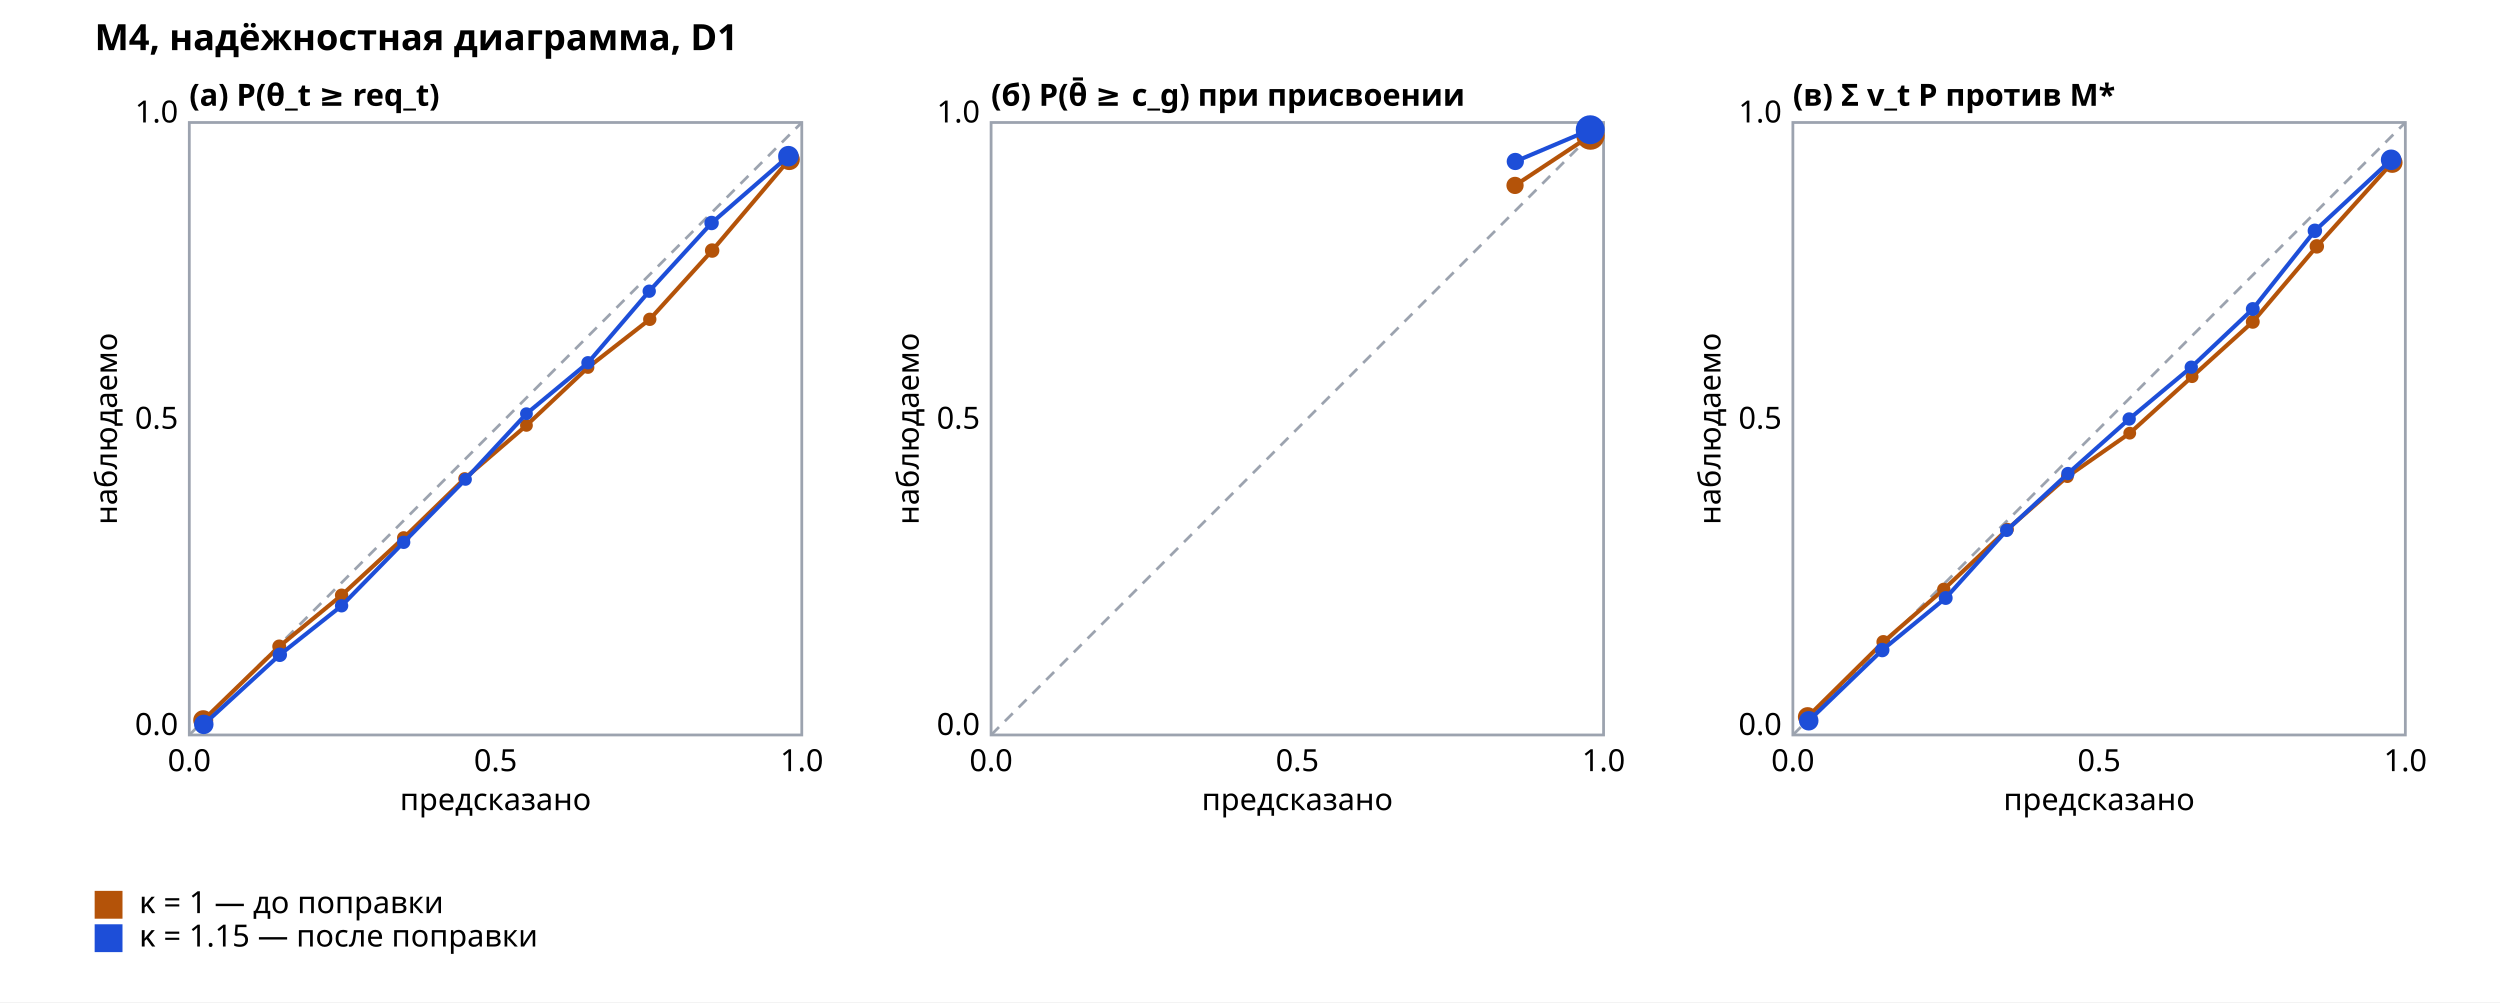
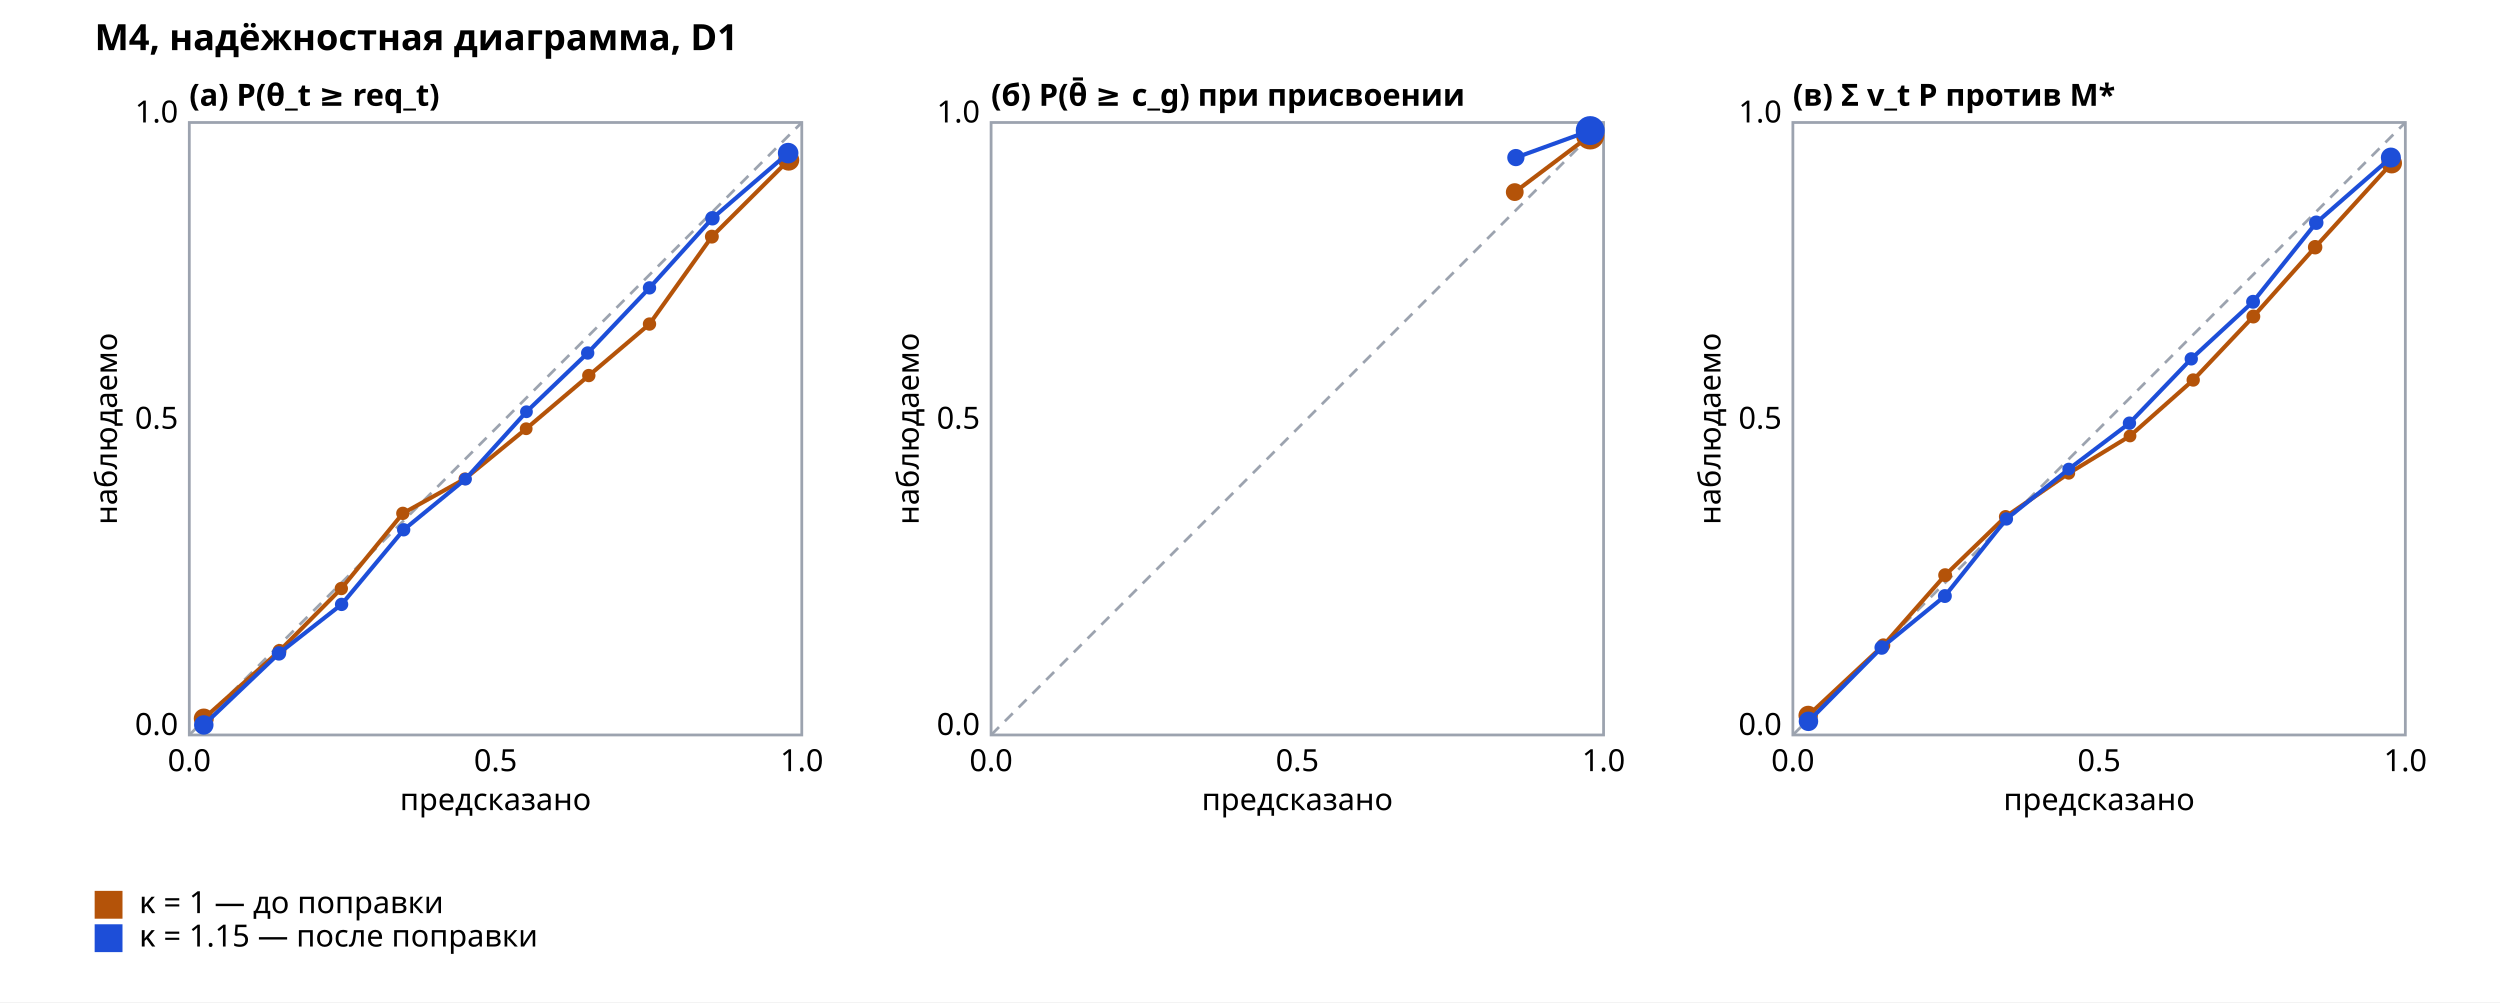
<svg xmlns="http://www.w3.org/2000/svg" width="898" height="360" viewBox="0 0 898 360" font-family="sans-serif" font-size="11">
  <rect width="898" height="360" fill="#ffffff" />
  <text x="34" y="18" font-size="13" font-weight="bold">M4, надёжностная диаграмма, D1</text>
  <text x="68" y="38" font-weight="bold">(а) P(θ_t ≥ req_t)</text>
  <rect x="68" y="44" width="220" height="220" fill="none" stroke="#9ca3af" />
  <text x="68.0" y="277.0" text-anchor="middle">0.0</text>
  <text x="64.0" y="264.0" text-anchor="end">0.0</text>
  <text x="178.0" y="277.0" text-anchor="middle">0.5</text>
  <text x="64.0" y="154.0" text-anchor="end">0.5</text>
  <text x="288.0" y="277.0" text-anchor="middle">1.0</text>
  <text x="64.0" y="44.0" text-anchor="end">1.0</text>
  <line x1="68.0" y1="264.0" x2="288.0" y2="44.0" stroke="#9ca3af" stroke-dasharray="4 3" />
  <text x="178.0" y="291.0" text-anchor="middle">предсказано</text>
  <text x="42.0" y="154.0" text-anchor="middle" transform="rotate(-90 42.0 154.0)">наблюдаемо</text>
-   <polyline fill="none" stroke="#b45309" stroke-width="1.5" points="73.0,258.7 100.3,232.2 122.7,213.8 145.0,193.2 166.9,171.9 189.1,152.8 211.2,132.0 233.4,114.7 255.8,90.0 283.5,57.3" />
-   <circle cx="73.0" cy="258.7" r="3.6" fill="#b45309" />
-   <circle cx="100.3" cy="232.2" r="2.5" fill="#b45309" />
-   <circle cx="122.7" cy="213.8" r="2.4" fill="#b45309" />
-   <circle cx="145.0" cy="193.2" r="2.4" fill="#b45309" />
-   <circle cx="166.9" cy="171.9" r="2.3" fill="#b45309" />
-   <circle cx="189.1" cy="152.8" r="2.3" fill="#b45309" />
-   <circle cx="211.2" cy="132.0" r="2.3" fill="#b45309" />
-   <circle cx="233.4" cy="114.7" r="2.4" fill="#b45309" />
-   <circle cx="255.8" cy="90.0" r="2.6" fill="#b45309" />
-   <circle cx="283.5" cy="57.3" r="3.8" fill="#b45309" />
-   <polyline fill="none" stroke="#1d4ed8" stroke-width="1.5" points="73.2,260.2 100.5,235.2 122.7,217.6 145.0,194.8 167.2,172.2 189.1,148.6 211.2,130.3 233.2,104.6 255.6,80.1 283.2,56.1" />
-   <circle cx="73.2" cy="260.2" r="3.5" fill="#1d4ed8" />
-   <circle cx="100.5" cy="235.2" r="2.6" fill="#1d4ed8" />
-   <circle cx="122.7" cy="217.6" r="2.4" fill="#1d4ed8" />
-   <circle cx="145.0" cy="194.8" r="2.4" fill="#1d4ed8" />
-   <circle cx="167.2" cy="172.2" r="2.3" fill="#1d4ed8" />
-   <circle cx="189.1" cy="148.6" r="2.3" fill="#1d4ed8" />
-   <circle cx="211.2" cy="130.3" r="2.4" fill="#1d4ed8" />
-   <circle cx="233.2" cy="104.6" r="2.4" fill="#1d4ed8" />
-   <circle cx="255.6" cy="80.1" r="2.6" fill="#1d4ed8" />
-   <circle cx="283.2" cy="56.1" r="3.7" fill="#1d4ed8" />
+   <polyline fill="none" stroke="#b45309" stroke-width="1.5" points="73.2,258.1 100.4,233.8 122.6,211.4 144.7,184.4 167.0,172.0 189.0,154.0 211.5,134.9 233.3,116.4 255.7,85.0 283.3,57.5" />
+   <circle cx="73.2" cy="258.1" r="3.6" fill="#b45309" />
+   <circle cx="100.4" cy="233.8" r="2.5" fill="#b45309" />
+   <circle cx="122.6" cy="211.4" r="2.4" fill="#b45309" />
+   <circle cx="144.7" cy="184.4" r="2.4" fill="#b45309" />
+   <circle cx="167.0" cy="172.0" r="2.3" fill="#b45309" />
+   <circle cx="189.0" cy="154.0" r="2.3" fill="#b45309" />
+   <circle cx="211.5" cy="134.9" r="2.4" fill="#b45309" />
+   <circle cx="233.3" cy="116.4" r="2.4" fill="#b45309" />
+   <circle cx="255.7" cy="85.0" r="2.5" fill="#b45309" />
+   <circle cx="283.3" cy="57.5" r="3.8" fill="#b45309" />
+   <polyline fill="none" stroke="#1d4ed8" stroke-width="1.5" points="73.2,260.4 100.2,234.7 122.7,217.1 145.0,190.3 167.2,172.1 189.1,147.9 211.1,126.8 233.3,103.4 255.9,78.4 283.1,55.0" />
+   <circle cx="73.2" cy="260.4" r="3.5" fill="#1d4ed8" />
+   <circle cx="100.2" cy="234.7" r="2.6" fill="#1d4ed8" />
+   <circle cx="122.7" cy="217.1" r="2.4" fill="#1d4ed8" />
+   <circle cx="145.0" cy="190.3" r="2.4" fill="#1d4ed8" />
+   <circle cx="167.2" cy="172.1" r="2.3" fill="#1d4ed8" />
+   <circle cx="189.1" cy="147.9" r="2.3" fill="#1d4ed8" />
+   <circle cx="211.1" cy="126.8" r="2.4" fill="#1d4ed8" />
+   <circle cx="233.3" cy="103.4" r="2.4" fill="#1d4ed8" />
+   <circle cx="255.9" cy="78.4" r="2.6" fill="#1d4ed8" />
+   <circle cx="283.1" cy="55.0" r="3.7" fill="#1d4ed8" />
  <text x="356" y="38" font-weight="bold">(б) P(θ̄ ≥ c_g) при присвоении</text>
  <rect x="356" y="44" width="220" height="220" fill="none" stroke="#9ca3af" />
  <text x="356.0" y="277.0" text-anchor="middle">0.0</text>
  <text x="352.0" y="264.0" text-anchor="end">0.0</text>
  <text x="466.0" y="277.0" text-anchor="middle">0.5</text>
  <text x="352.0" y="154.0" text-anchor="end">0.5</text>
  <text x="576.0" y="277.0" text-anchor="middle">1.0</text>
  <text x="352.0" y="44.0" text-anchor="end">1.0</text>
  <line x1="356.0" y1="264.0" x2="576.0" y2="44.0" stroke="#9ca3af" stroke-dasharray="4 3" />
  <text x="466.0" y="291.0" text-anchor="middle">предсказано</text>
  <text x="330.0" y="154.0" text-anchor="middle" transform="rotate(-90 330.0 154.0)">наблюдаемо</text>
-   <polyline fill="none" stroke="#b45309" stroke-width="1.5" points="544.2,66.6 571.3,48.7" />
-   <circle cx="544.2" cy="66.6" r="3.1" fill="#b45309" />
-   <circle cx="571.3" cy="48.7" r="5.1" fill="#b45309" />
-   <polyline fill="none" stroke="#1d4ed8" stroke-width="1.5" points="544.3,58.0 571.2,46.6" />
-   <circle cx="544.3" cy="58.0" r="3.1" fill="#1d4ed8" />
-   <circle cx="571.2" cy="46.6" r="5.2" fill="#1d4ed8" />
+   <polyline fill="none" stroke="#b45309" stroke-width="1.5" points="544.1,69.0 571.2,48.6" />
+   <circle cx="544.1" cy="69.0" r="3.2" fill="#b45309" />
+   <circle cx="571.2" cy="48.6" r="5.1" fill="#b45309" />
+   <polyline fill="none" stroke="#1d4ed8" stroke-width="1.5" points="544.5,56.6 571.2,46.9" />
+   <circle cx="544.5" cy="56.6" r="3.1" fill="#1d4ed8" />
+   <circle cx="571.2" cy="46.9" r="5.2" fill="#1d4ed8" />
  <text x="644" y="38" font-weight="bold">(в) Σ v_t P против M*</text>
  <rect x="644" y="44" width="220" height="220" fill="none" stroke="#9ca3af" />
  <text x="644.0" y="277.0" text-anchor="middle">0.0</text>
  <text x="640.0" y="264.0" text-anchor="end">0.0</text>
  <text x="754.0" y="277.0" text-anchor="middle">0.5</text>
  <text x="640.0" y="154.0" text-anchor="end">0.5</text>
  <text x="864.0" y="277.0" text-anchor="middle">1.0</text>
  <text x="640.0" y="44.0" text-anchor="end">1.0</text>
  <line x1="644.0" y1="264.0" x2="864.0" y2="44.0" stroke="#9ca3af" stroke-dasharray="4 3" />
  <text x="754.0" y="291.0" text-anchor="middle">предсказано</text>
  <text x="618.0" y="154.0" text-anchor="middle" transform="rotate(-90 618.0 154.0)">наблюдаемо</text>
-   <polyline fill="none" stroke="#b45309" stroke-width="1.5" points="649.3,257.5 676.5,230.6 698.2,211.7 721.1,190.1 742.6,171.2 765.0,155.6 787.4,135.3 809.2,115.6 832.2,88.5 859.3,58.4" />
-   <circle cx="649.3" cy="257.5" r="3.5" fill="#b45309" />
-   <circle cx="676.5" cy="230.6" r="2.5" fill="#b45309" />
-   <circle cx="698.2" cy="211.7" r="2.4" fill="#b45309" />
-   <circle cx="721.1" cy="190.1" r="2.3" fill="#b45309" />
-   <circle cx="742.6" cy="171.2" r="2.3" fill="#b45309" />
-   <circle cx="765.0" cy="155.6" r="2.3" fill="#b45309" />
-   <circle cx="787.4" cy="135.3" r="2.3" fill="#b45309" />
-   <circle cx="809.2" cy="115.6" r="2.5" fill="#b45309" />
-   <circle cx="832.2" cy="88.5" r="2.6" fill="#b45309" />
-   <circle cx="859.3" cy="58.4" r="3.7" fill="#b45309" />
-   <polyline fill="none" stroke="#1d4ed8" stroke-width="1.5" points="649.7,258.9 676.1,233.5 698.9,214.8 720.8,190.5 742.8,170.1 764.8,150.5 787.1,131.9 809.2,111.0 831.5,82.9 858.9,57.4" />
-   <circle cx="649.7" cy="258.9" r="3.5" fill="#1d4ed8" />
-   <circle cx="676.1" cy="233.5" r="2.6" fill="#1d4ed8" />
-   <circle cx="698.9" cy="214.8" r="2.5" fill="#1d4ed8" />
-   <circle cx="720.8" cy="190.5" r="2.4" fill="#1d4ed8" />
-   <circle cx="742.8" cy="170.1" r="2.4" fill="#1d4ed8" />
-   <circle cx="764.8" cy="150.5" r="2.4" fill="#1d4ed8" />
-   <circle cx="787.1" cy="131.9" r="2.4" fill="#1d4ed8" />
-   <circle cx="809.2" cy="111.0" r="2.5" fill="#1d4ed8" />
-   <circle cx="831.5" cy="82.9" r="2.6" fill="#1d4ed8" />
-   <circle cx="858.9" cy="57.4" r="3.7" fill="#1d4ed8" />
+   <polyline fill="none" stroke="#b45309" stroke-width="1.5" points="649.5,257.0 676.5,231.8 698.7,206.6 720.4,185.6 743.1,170.0 765.1,156.6 787.8,136.5 809.4,113.7 831.6,88.8 859.1,58.6" />
+   <circle cx="649.5" cy="257.0" r="3.5" fill="#b45309" />
+   <circle cx="676.5" cy="231.8" r="2.5" fill="#b45309" />
+   <circle cx="698.7" cy="206.6" r="2.5" fill="#b45309" />
+   <circle cx="720.4" cy="185.6" r="2.4" fill="#b45309" />
+   <circle cx="743.1" cy="170.0" r="2.3" fill="#b45309" />
+   <circle cx="765.1" cy="156.6" r="2.3" fill="#b45309" />
+   <circle cx="787.8" cy="136.5" r="2.4" fill="#b45309" />
+   <circle cx="809.4" cy="113.7" r="2.5" fill="#b45309" />
+   <circle cx="831.6" cy="88.8" r="2.6" fill="#b45309" />
+   <circle cx="859.1" cy="58.6" r="3.7" fill="#b45309" />
+   <polyline fill="none" stroke="#1d4ed8" stroke-width="1.5" points="649.6,259.1 675.9,232.6 698.6,214.1 720.7,186.4 743.1,168.5 764.9,152.0 787.1,128.9 809.3,108.4 832.0,80.0 858.8,56.6" />
+   <circle cx="649.6" cy="259.1" r="3.5" fill="#1d4ed8" />
+   <circle cx="675.9" cy="232.6" r="2.6" fill="#1d4ed8" />
+   <circle cx="698.6" cy="214.1" r="2.5" fill="#1d4ed8" />
+   <circle cx="720.7" cy="186.4" r="2.4" fill="#1d4ed8" />
+   <circle cx="743.1" cy="168.5" r="2.3" fill="#1d4ed8" />
+   <circle cx="764.9" cy="152.0" r="2.4" fill="#1d4ed8" />
+   <circle cx="787.1" cy="128.9" r="2.4" fill="#1d4ed8" />
+   <circle cx="809.3" cy="108.4" r="2.5" fill="#1d4ed8" />
+   <circle cx="832.0" cy="80.0" r="2.6" fill="#1d4ed8" />
+   <circle cx="858.8" cy="56.6" r="3.6" fill="#1d4ed8" />
  <rect x="34" y="320" width="10" height="10" fill="#b45309" />
  <text x="50" y="328">κ = 1 — до поправки</text>
  <rect x="34" y="332" width="10" height="10" fill="#1d4ed8" />
  <text x="50" y="340">κ = 1.15 — после поправки</text>
</svg>
